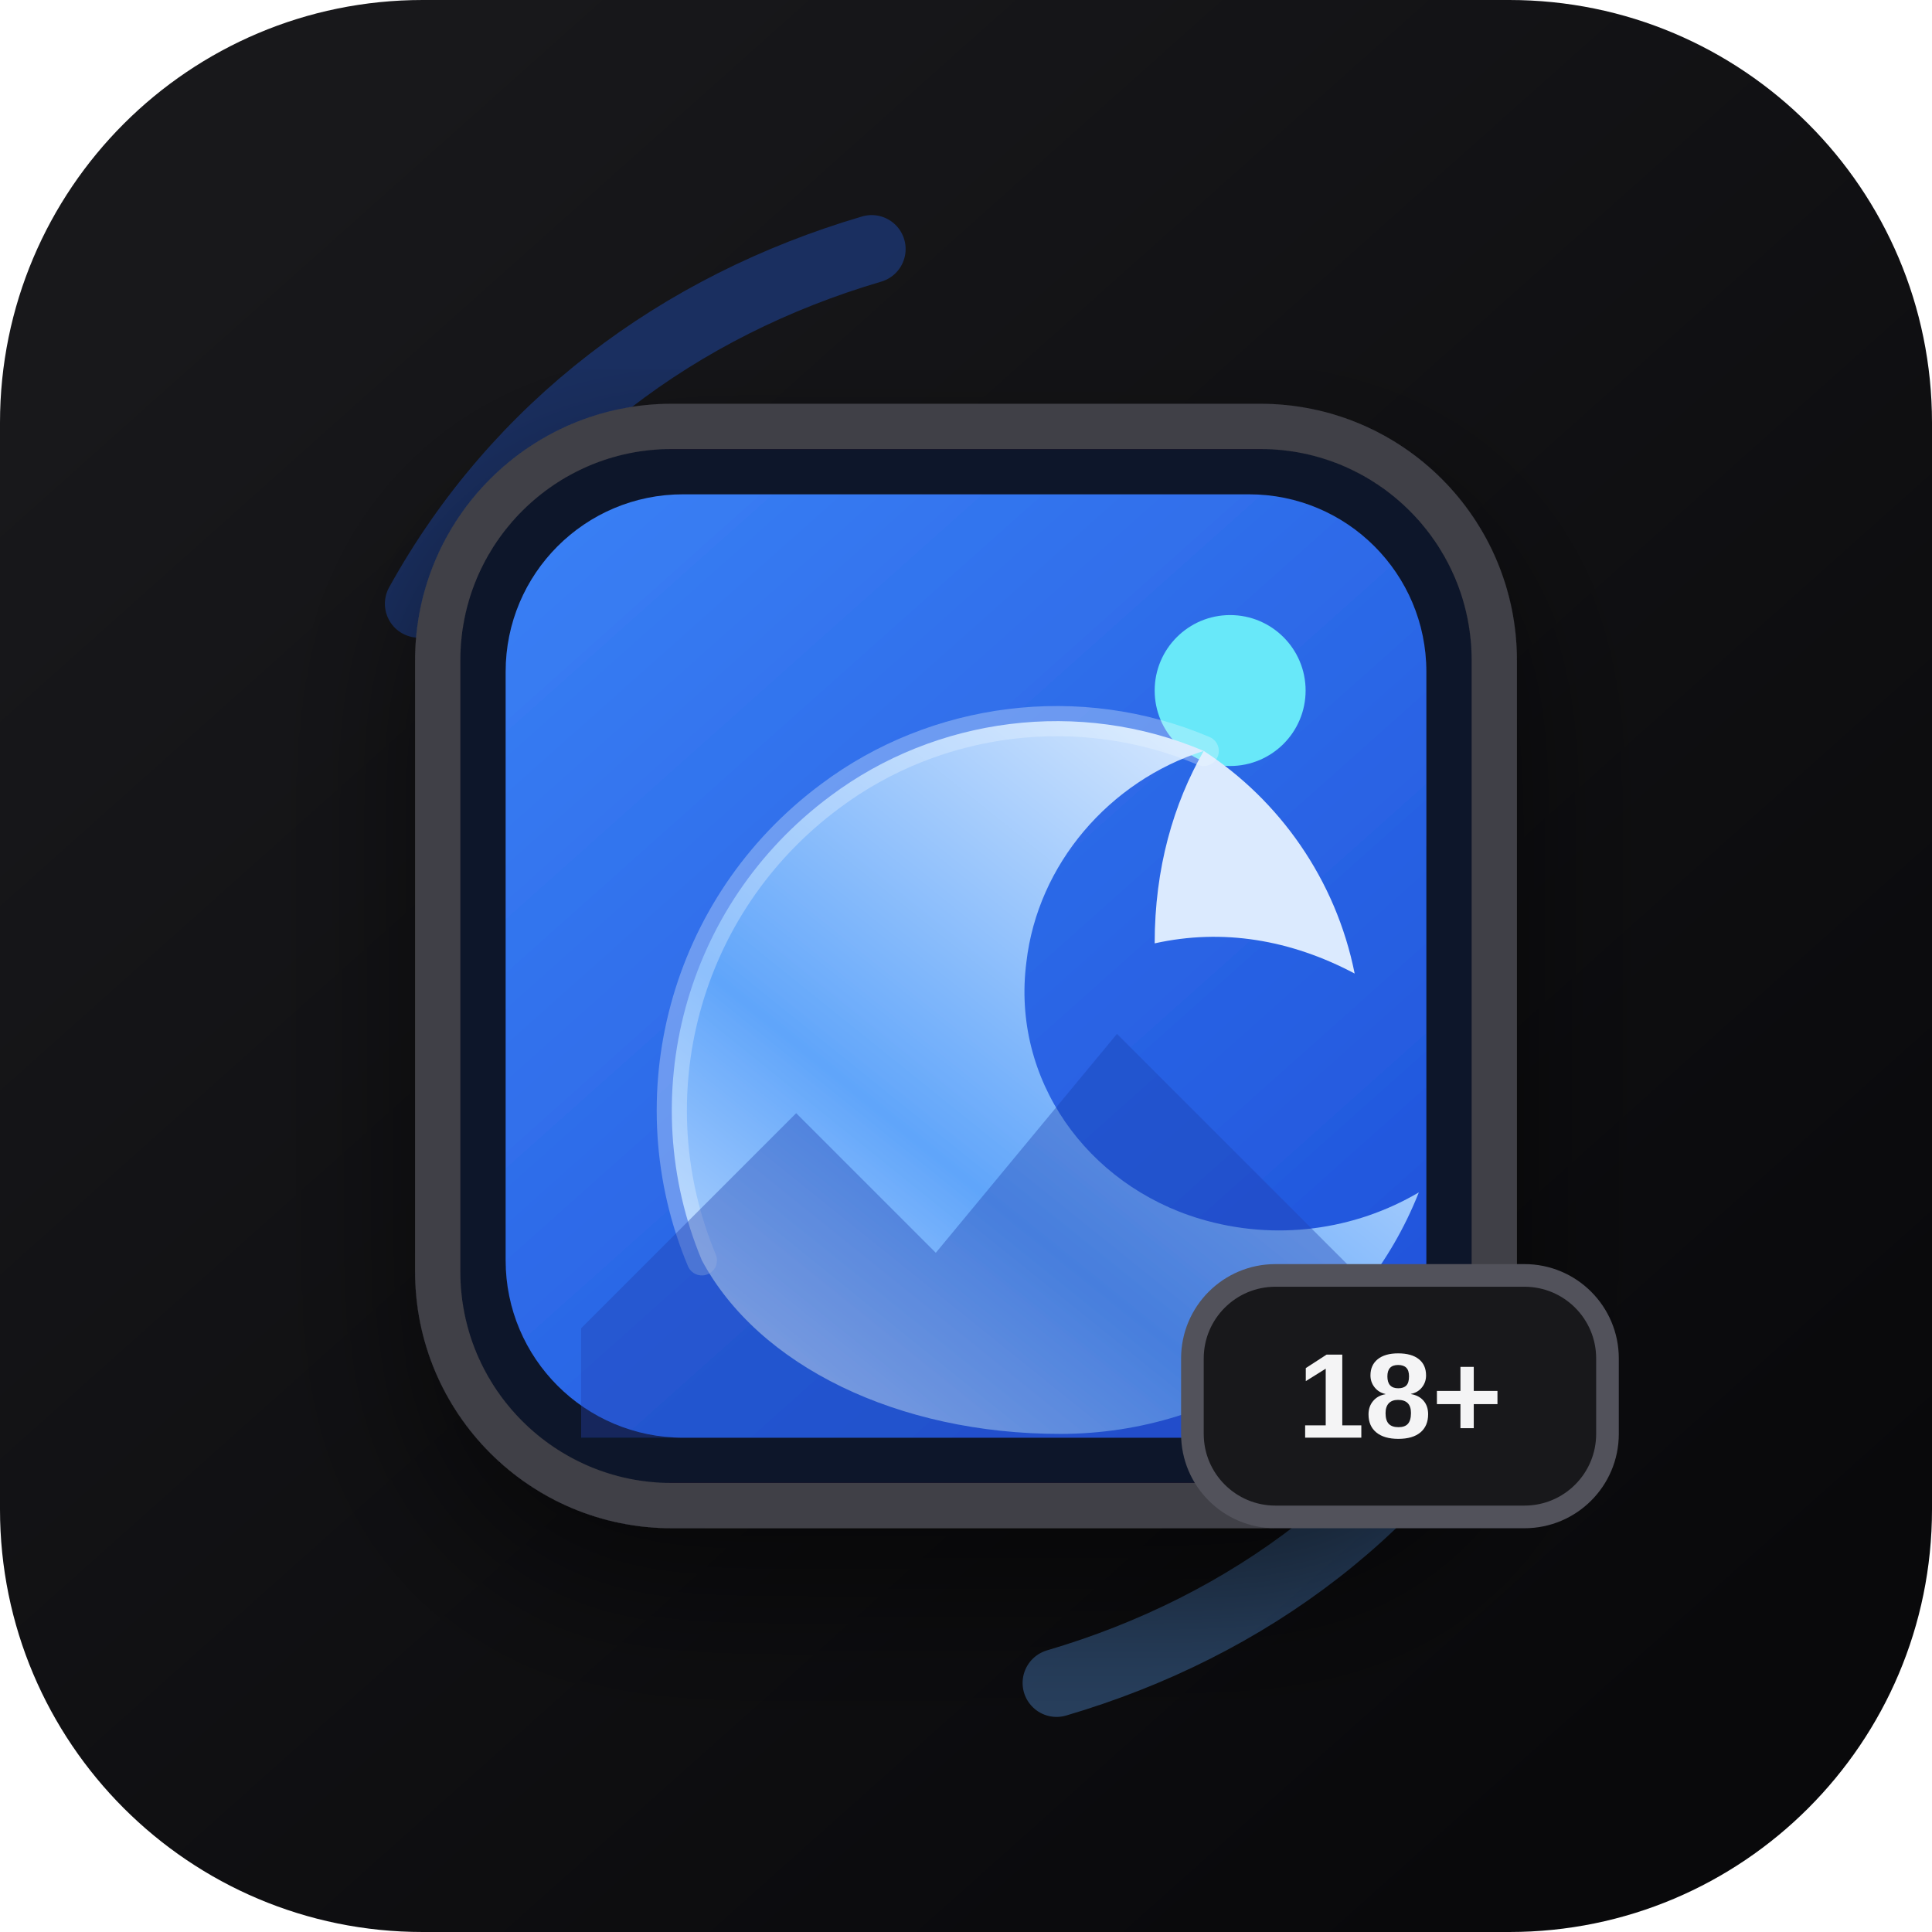
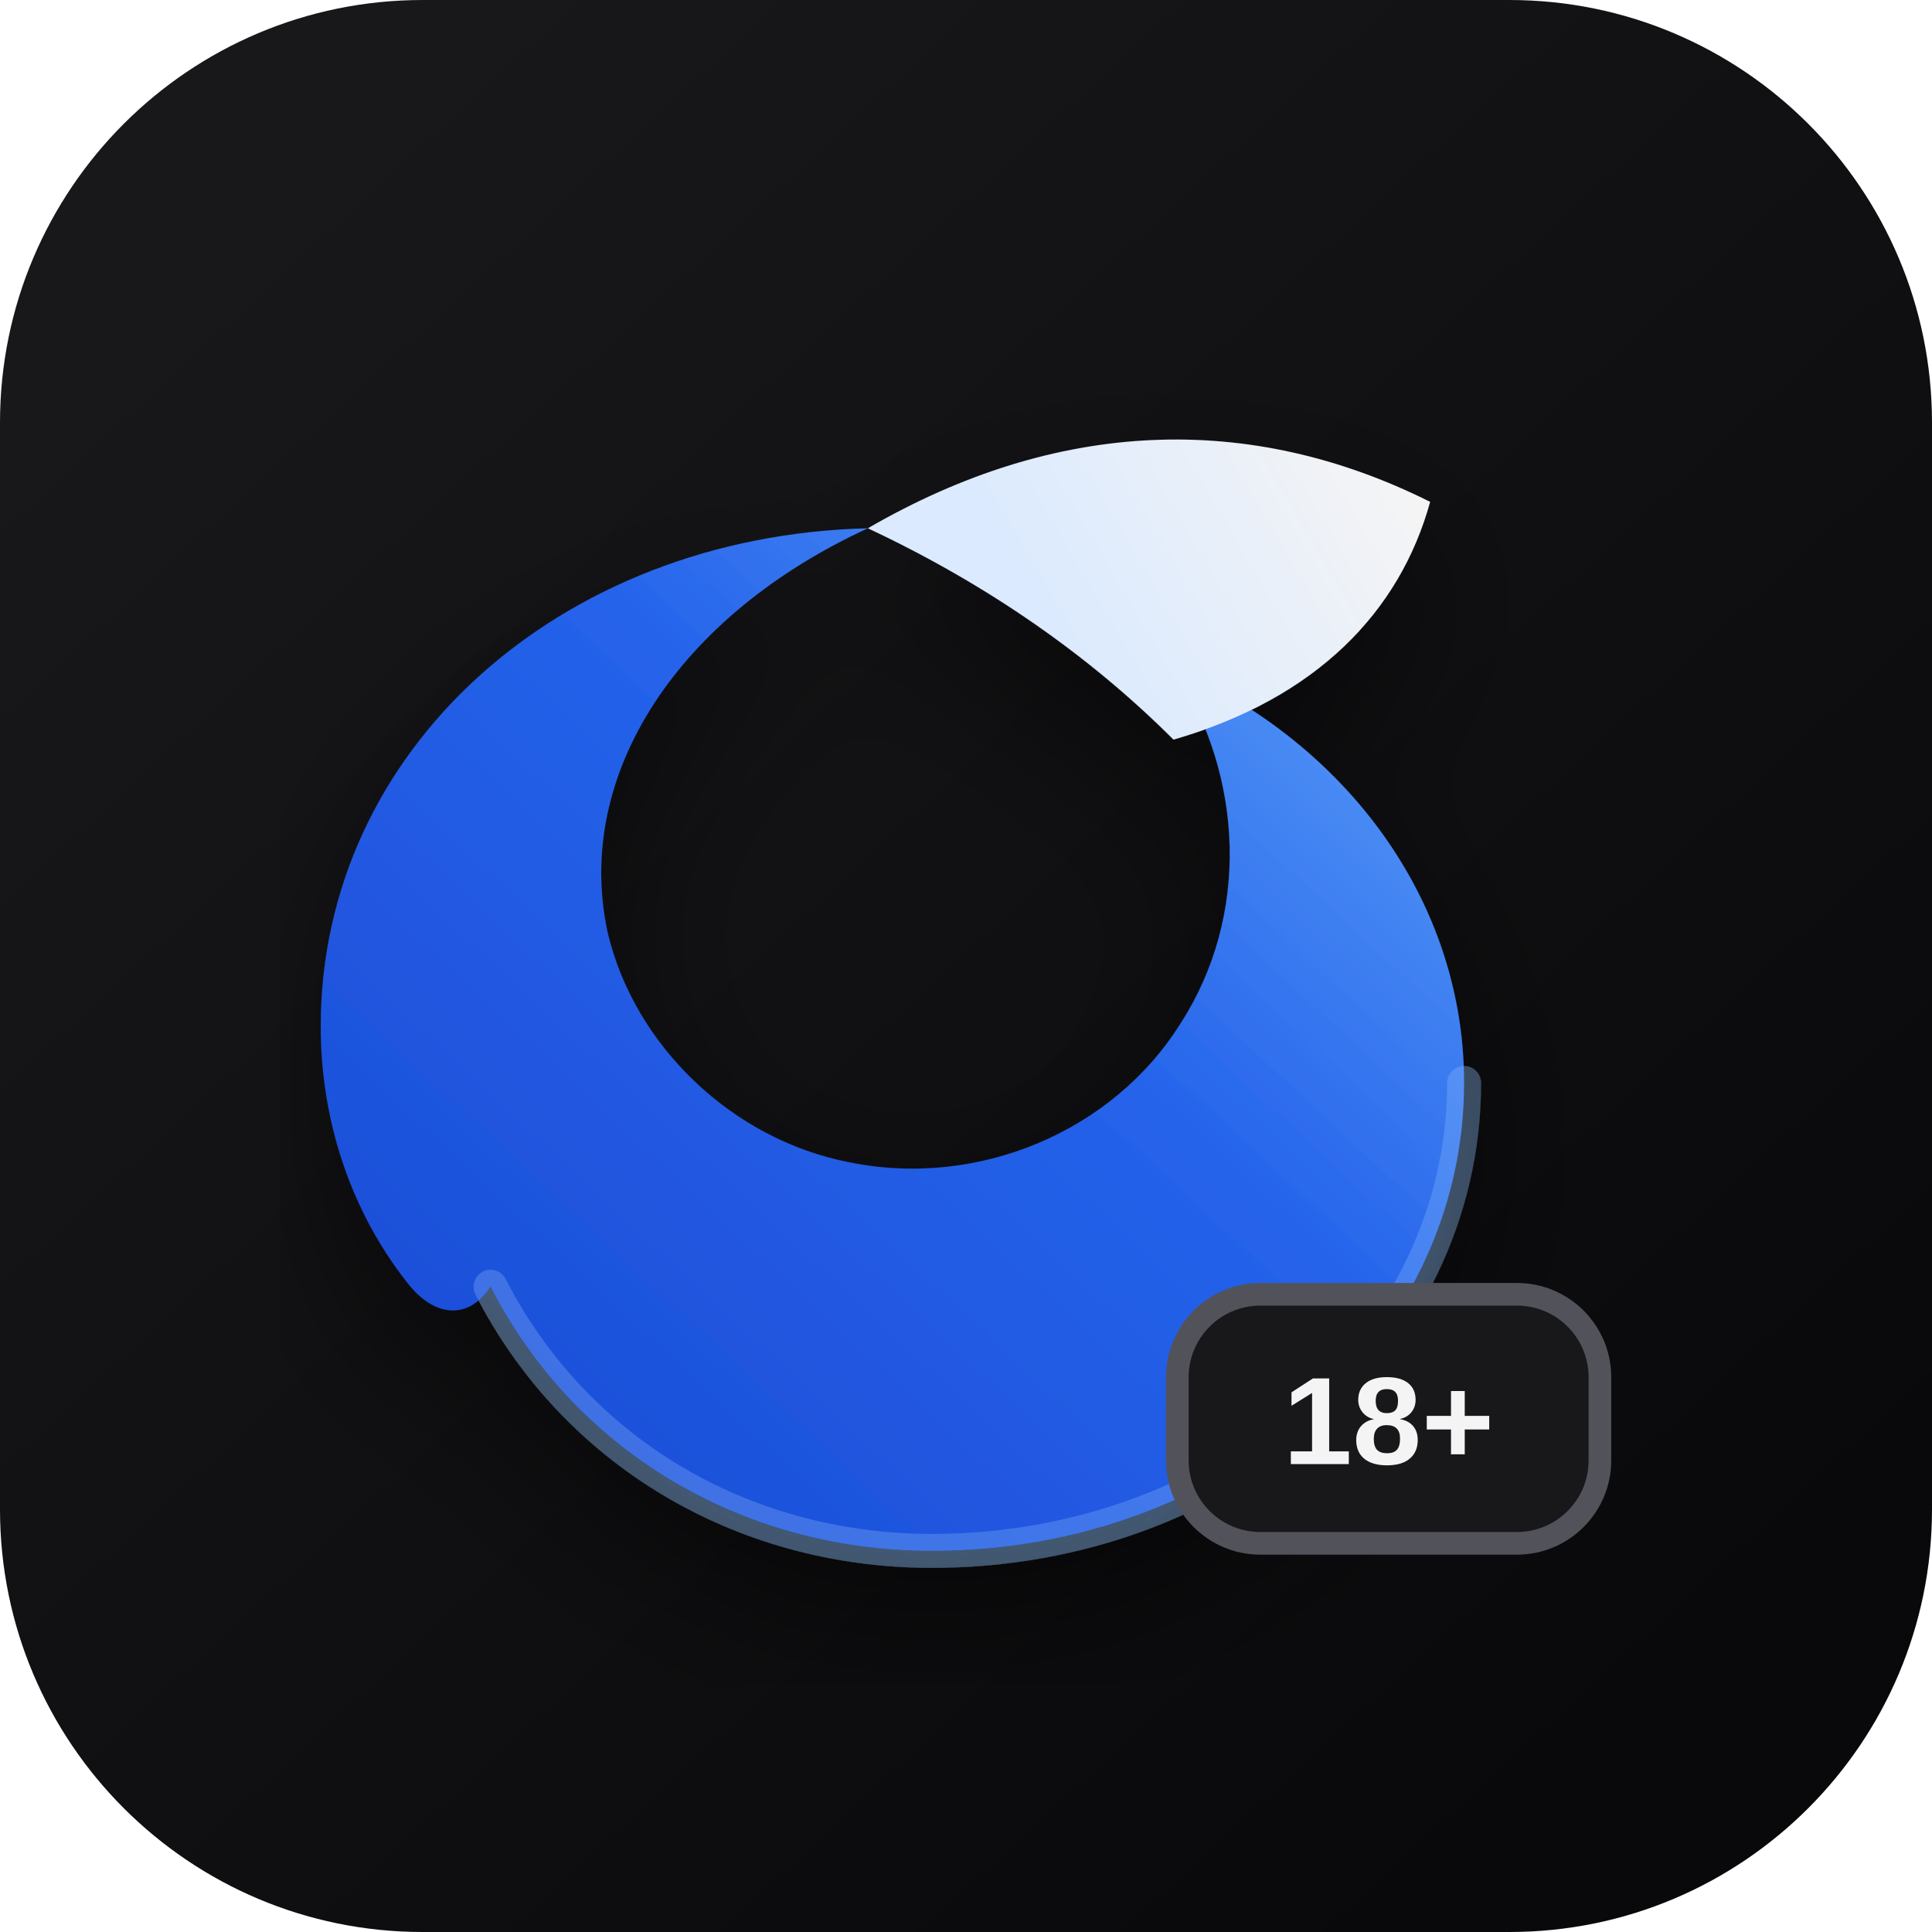
<svg xmlns="http://www.w3.org/2000/svg" width="512" height="512" viewBox="0 0 512 512">
  <defs>
-     <linearGradient id="bg" x1="74" y1="52" x2="438" y2="460" gradientUnits="userSpaceOnUse">
+     <linearGradient id="bg" x1="68" y1="54" x2="438" y2="456" gradientUnits="userSpaceOnUse">
      <stop stop-color="#18181B" />
      <stop offset="1" stop-color="#09090B" />
    </linearGradient>
-     <linearGradient id="card" x1="136" y1="118" x2="382" y2="394" gradientUnits="userSpaceOnUse">
-       <stop stop-color="#3B82F6" />
-       <stop offset="1" stop-color="#1D4ED8" />
+     <linearGradient id="tail" x1="134" y1="383" x2="369" y2="130" gradientUnits="userSpaceOnUse">
+       <stop stop-color="#1D4ED8" />
+       <stop offset=".53" stop-color="#2563EB" />
+       <stop offset="1" stop-color="#60A5FA" />
    </linearGradient>
-     <linearGradient id="tail" x1="177" y1="355" x2="329" y2="166" gradientUnits="userSpaceOnUse">
-       <stop stop-color="#BFDBFE" />
-       <stop offset=".34" stop-color="#60A5FA" />
-       <stop offset="1" stop-color="#EFF6FF" />
+     <linearGradient id="tip" x1="284" y1="176" x2="369" y2="126" gradientUnits="userSpaceOnUse">
+       <stop stop-color="#DBEAFE" />
+       <stop offset="1" stop-color="#F4F4F5" />
    </linearGradient>
-     <filter id="shadow" x="74" y="80" width="364" height="378" filterUnits="userSpaceOnUse">
+     <filter id="shadow" x="74" y="74" width="364" height="372" filterUnits="userSpaceOnUse">
      <feDropShadow dx="0" dy="18" stdDeviation="20" flood-color="#000" flood-opacity=".5" />
    </filter>
  </defs>
  <rect width="512" height="512" rx="112" fill="url(#bg)" />
-   <path d="M111 160c26-47 69-79 120-94" fill="none" stroke="#2563EB" stroke-opacity=".34" stroke-width="18" stroke-linecap="round" />
-   <path d="M399 352c-25 47-68 79-119 94" fill="none" stroke="#60A5FA" stroke-opacity=".34" stroke-width="18" stroke-linecap="round" />
  <g filter="url(#shadow)">
-     <rect x="116" y="113" width="280" height="286" rx="62" fill="#0F172A" stroke="#3F3F46" stroke-width="12" />
-     <rect x="134" y="131" width="244" height="250" rx="47" fill="url(#card)" />
-     <circle cx="326" cy="183" r="20" fill="#67E8F9" />
-     <path d="M186 334c-18-43-5-94 34-123 28-21 66-26 99-12-25 8-44 30-47 56-4 31 16 59 46 68 20 6 41 3 58-7-15 38-52 64-95 64-43 0-80-18-95-46Z" fill="url(#tail)" />
-     <path d="M319 199c20 13 35 34 40 59-17-9-35-12-53-8 0-20 5-37 13-51Z" fill="#DBEAFE" />
-     <path d="M186 334c-18-43-5-94 34-123 28-21 66-26 99-12" fill="none" stroke="#EFF6FF" stroke-opacity=".32" stroke-width="8" stroke-linecap="round" />
-     <path d="M154 352 211 295l37 37 48-58 63 63v44H154v-29Z" fill="#1E40AF" fill-opacity=".38" />
+     <path d="M130 341c22 43 66 70 117 70 78 0 141-55 141-124 0-48-31-90-77-110 19 29 20 66 2 94-18 29-54 44-88 37-31-6-57-31-64-61-9-42 19-84 69-107-82 2-145 59-145 132 0 25 8 49 23 68 7 9 16 10 22 1Z" fill="url(#tail)" />
+     <path d="M230 140c50-29 101-31 149-7-8 29-30 52-68 63-22-22-49-41-81-56Z" fill="url(#tip)" />
+     <path d="M130 341c22 43 66 70 117 70 78 0 141-55 141-124" fill="none" stroke="#93C5FD" stroke-opacity=".28" stroke-width="9" stroke-linecap="round" />
  </g>
-   <g transform="translate(316 338)">
-     <rect width="110" height="64" rx="22" fill="#18181B" stroke="#52525B" stroke-width="6" />
-     <text x="55" y="43" text-anchor="middle" fill="#F4F4F5" font-family="Arial, sans-serif" font-size="32" font-weight="800">18+</text>
+   <g transform="translate(312 343)">
+     <rect width="112" height="66" rx="22" fill="#18181B" stroke="#52525B" stroke-width="6" />
+     <text x="56" y="45" text-anchor="middle" fill="#F4F4F5" font-family="Arial, sans-serif" font-size="33" font-weight="800">18+</text>
  </g>
</svg>
